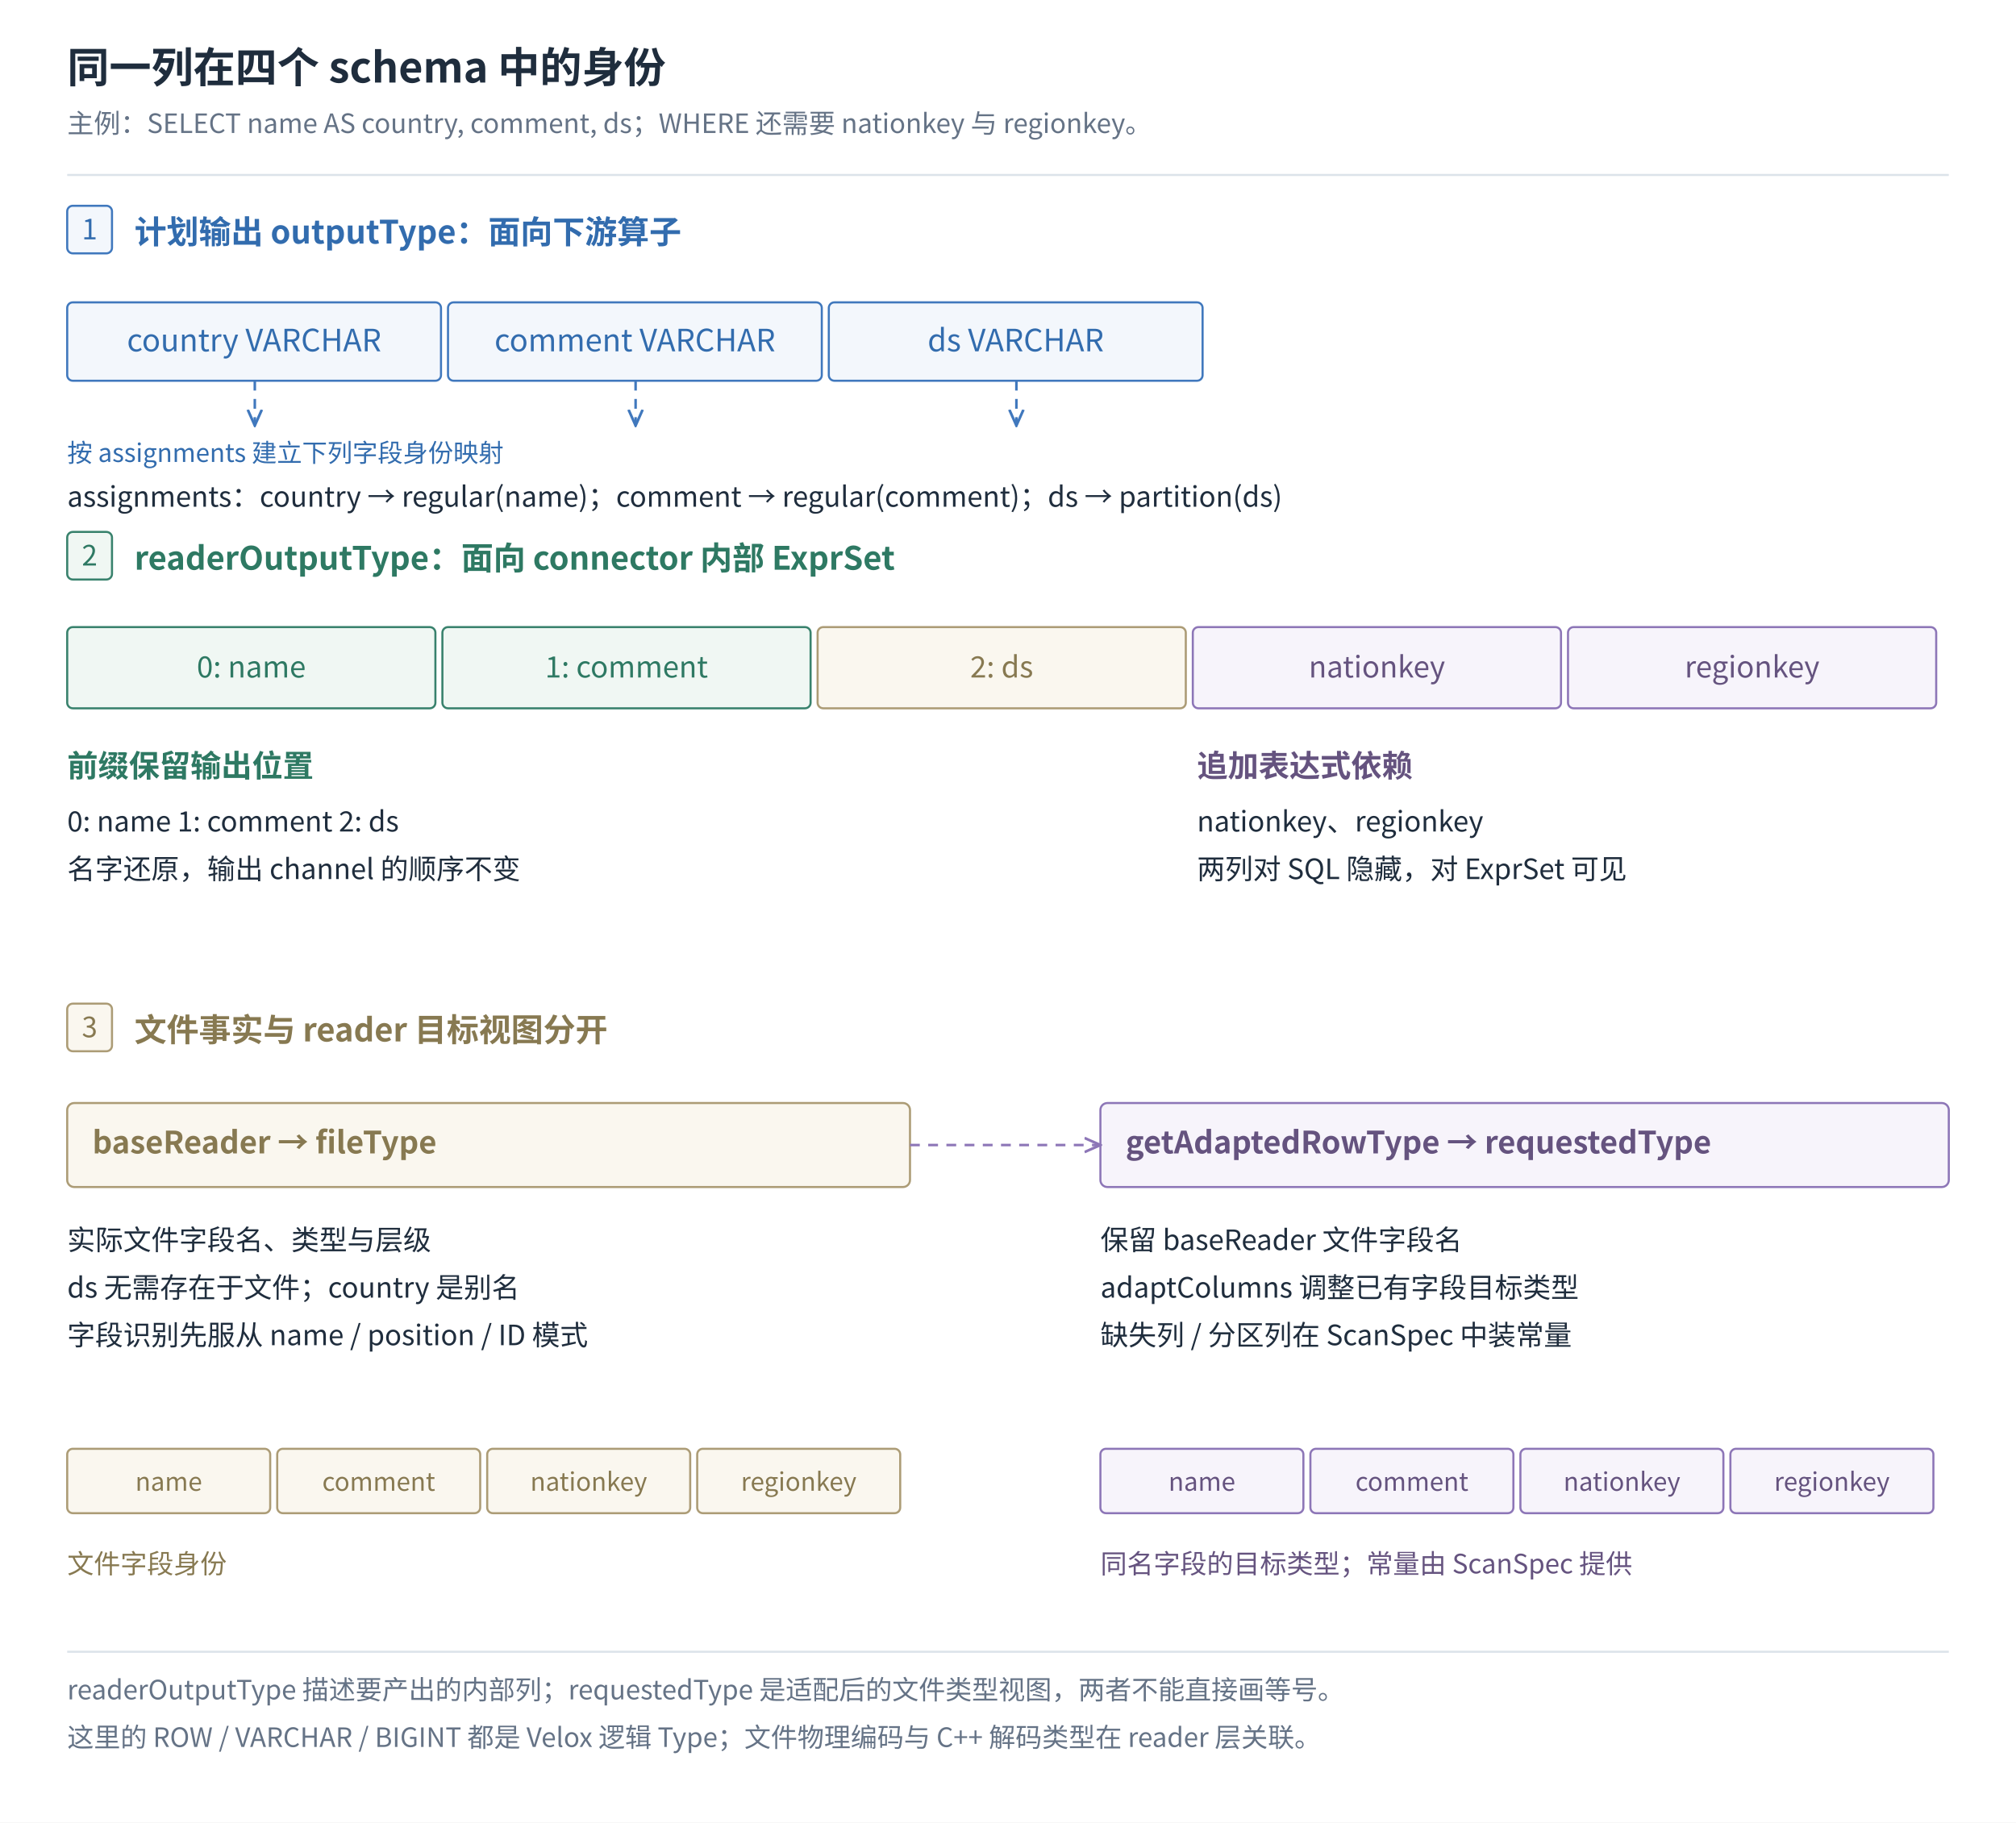
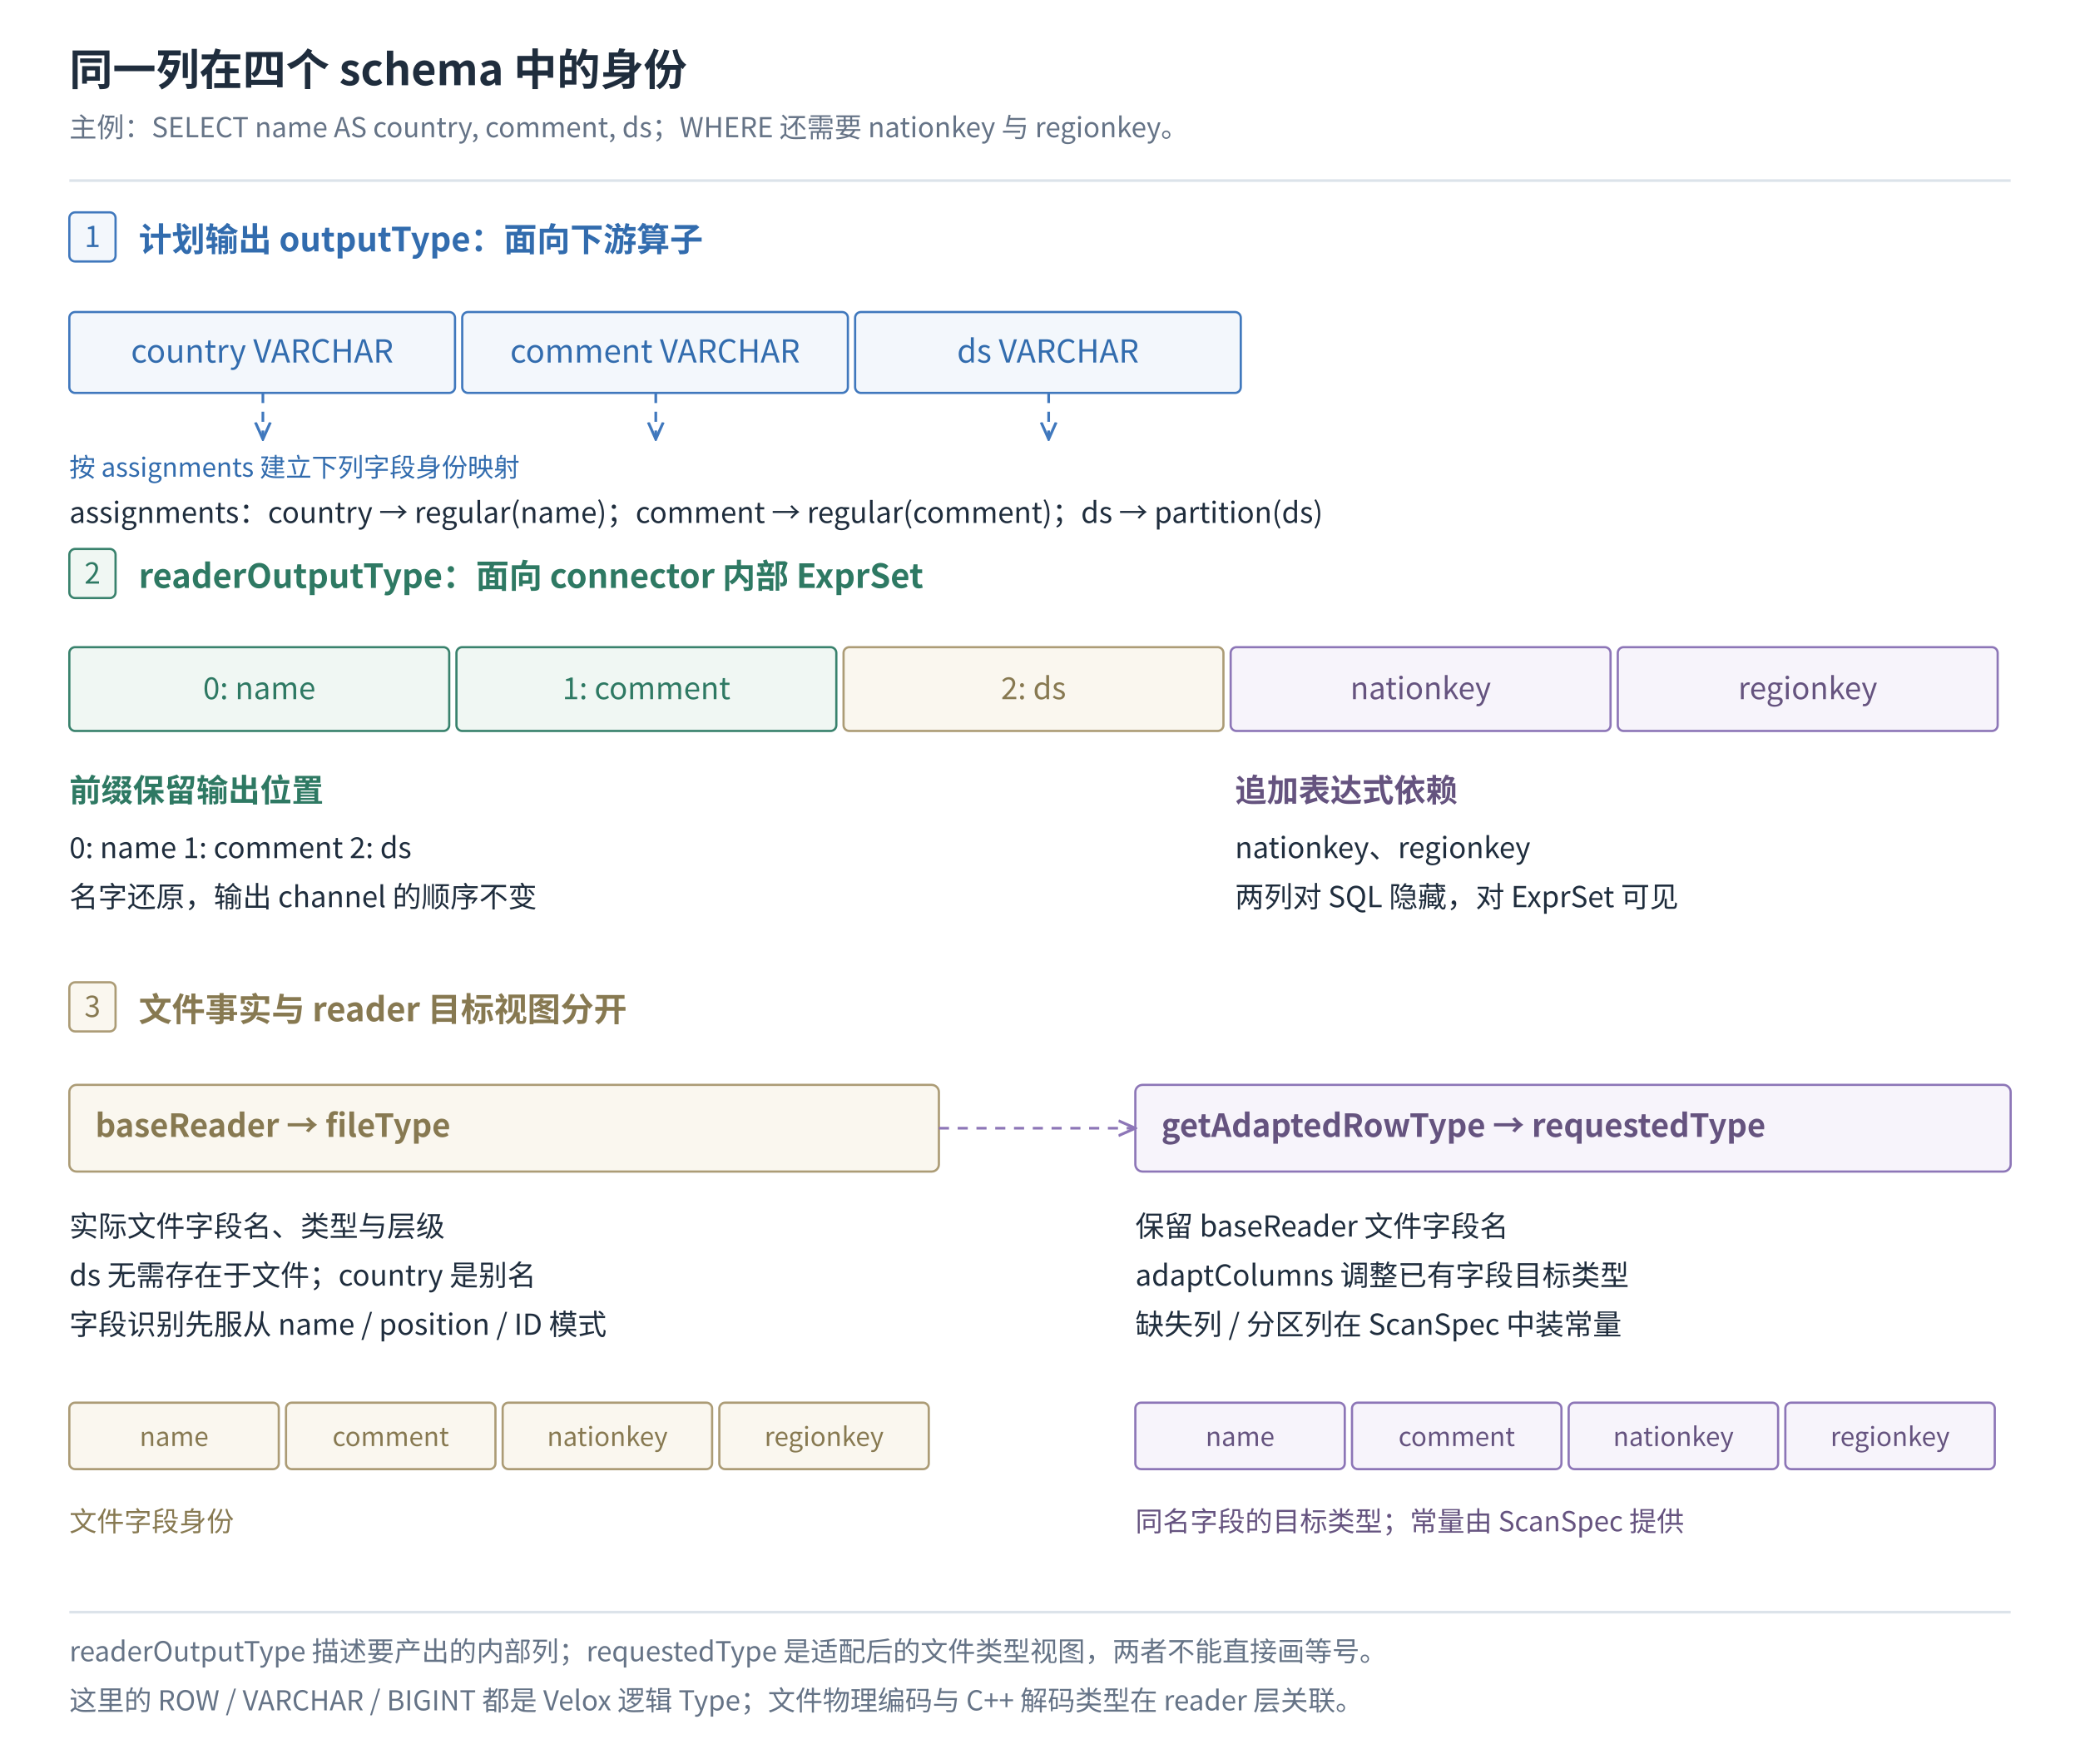
- <svg xmlns="http://www.w3.org/2000/svg" width="1440" height="1302" viewBox="0 0 1440 1302" role="img">
+ <svg xmlns="http://www.w3.org/2000/svg" width="1440" height="1221" viewBox="0 0 1440 1221" role="img">
  <defs>
    <marker id="a-ink" viewBox="0 0 10 10" refX="9" refY="5" markerWidth="7" markerHeight="7" orient="auto-start-reverse">
      <path d="M 0 1 L 9 5 L 0 9" fill="none" stroke="#1f2d3d" stroke-width="1.5" />
    </marker>
    <marker id="a-muted" viewBox="0 0 10 10" refX="9" refY="5" markerWidth="7" markerHeight="7" orient="auto-start-reverse">
      <path d="M 0 1 L 9 5 L 0 9" fill="none" stroke="#657386" stroke-width="1.5" />
    </marker>
    <marker id="a-line" viewBox="0 0 10 10" refX="9" refY="5" markerWidth="7" markerHeight="7" orient="auto-start-reverse">
      <path d="M 0 1 L 9 5 L 0 9" fill="none" stroke="#dce3ea" stroke-width="1.5" />
    </marker>
    <marker id="a-blue" viewBox="0 0 10 10" refX="9" refY="5" markerWidth="7" markerHeight="7" orient="auto-start-reverse">
      <path d="M 0 1 L 9 5 L 0 9" fill="none" stroke="#4078bd" stroke-width="1.5" />
    </marker>
    <marker id="a-green" viewBox="0 0 10 10" refX="9" refY="5" markerWidth="7" markerHeight="7" orient="auto-start-reverse">
      <path d="M 0 1 L 9 5 L 0 9" fill="none" stroke="#39826d" stroke-width="1.5" />
    </marker>
    <marker id="a-purple" viewBox="0 0 10 10" refX="9" refY="5" markerWidth="7" markerHeight="7" orient="auto-start-reverse">
      <path d="M 0 1 L 9 5 L 0 9" fill="none" stroke="#8d76b7" stroke-width="1.5" />
    </marker>
    <marker id="a-warm" viewBox="0 0 10 10" refX="9" refY="5" markerWidth="7" markerHeight="7" orient="auto-start-reverse">
      <path d="M 0 1 L 9 5 L 0 9" fill="none" stroke="#ac9c76" stroke-width="1.5" />
    </marker>
    <marker id="a-red" viewBox="0 0 10 10" refX="9" refY="5" markerWidth="7" markerHeight="7" orient="auto-start-reverse">
      <path d="M 0 1 L 9 5 L 0 9" fill="none" stroke="#a95f64" stroke-width="1.5" />
    </marker>
    <marker id="a-teal" viewBox="0 0 10 10" refX="9" refY="5" markerWidth="7" markerHeight="7" orient="auto-start-reverse">
      <path d="M 0 1 L 9 5 L 0 9" fill="none" stroke="#3e8580" stroke-width="1.5" />
    </marker>
  </defs>
-   <rect width="1440" height="1302" fill="white" />
+   <rect width="1440" height="1238" fill="white" />
  <text x="48" y="59" font-family="Noto Sans SC, Noto Sans CJK SC, Inter, Arial, sans-serif" font-size="30" fill="#1f2d3d" font-weight="600" text-anchor="start">同一列在四个 schema 中的身份</text>
  <text x="48" y="95" font-family="Noto Sans SC, Noto Sans CJK SC, Inter, Arial, sans-serif" font-size="19" fill="#657386" font-weight="400" text-anchor="start">主例：SELECT name AS country, comment, ds；WHERE 还需要 nationkey 与 regionkey。</text>
-   <line x1="48" y1="125" x2="1392" y2="125" stroke="#dce3ea" stroke-width="1.5" />
-   <rect x="48" y="147" width="32" height="34" rx="4" fill="#f3f7fc" stroke="#4078bd" stroke-width="1.5" />
-   <text x="64.0" y="171.0" font-family="Noto Sans SC, Noto Sans CJK SC, Inter, Arial, sans-serif" font-size="20" fill="#326cae" font-weight="400" text-anchor="middle">1</text>
+   <line x1="48" y1="125" x2="1392" y2="125" stroke="#dce3ea" stroke-width="1.85" />
+   <rect x="48" y="147" width="32" height="34" rx="4" fill="#f3f7fc" stroke="#4078bd" stroke-width="1.55" />
+   <text x="64.0" y="171" font-family="Noto Sans SC, Noto Sans CJK SC, Inter, Arial, sans-serif" font-size="20" fill="#326cae" font-weight="400" text-anchor="middle">1</text>
  <text x="96" y="174" font-family="Noto Sans SC, Noto Sans CJK SC, Inter, Arial, sans-serif" font-size="23" fill="#326cae" font-weight="600" text-anchor="start">计划输出 outputType：面向下游算子</text>
-   <rect x="48" y="216" width="267" height="56" rx="4" fill="#f3f7fc" stroke="#4078bd" stroke-width="1.5" />
-   <text x="181.5" y="251.0" font-family="Noto Sans SC, Noto Sans CJK SC, Inter, Arial, sans-serif" font-size="22" fill="#326cae" font-weight="400" text-anchor="middle">country VARCHAR</text>
-   <rect x="320" y="216" width="267" height="56" rx="4" fill="#f3f7fc" stroke="#4078bd" stroke-width="1.5" />
-   <text x="453.5" y="251.0" font-family="Noto Sans SC, Noto Sans CJK SC, Inter, Arial, sans-serif" font-size="22" fill="#326cae" font-weight="400" text-anchor="middle">comment VARCHAR</text>
-   <rect x="592" y="216" width="267" height="56" rx="4" fill="#f3f7fc" stroke="#4078bd" stroke-width="1.5" />
-   <text x="725.5" y="251.0" font-family="Noto Sans SC, Noto Sans CJK SC, Inter, Arial, sans-serif" font-size="22" fill="#326cae" font-weight="400" text-anchor="middle">ds VARCHAR</text>
+   <rect x="48" y="216" width="267" height="56" rx="4" fill="#f3f7fc" stroke="#4078bd" stroke-width="1.55" />
+   <text x="181.5" y="251" font-family="Noto Sans SC, Noto Sans CJK SC, Inter, Arial, sans-serif" font-size="22" fill="#326cae" font-weight="400" text-anchor="middle">country VARCHAR</text>
+   <rect x="320" y="216" width="267" height="56" rx="4" fill="#f3f7fc" stroke="#4078bd" stroke-width="1.55" />
+   <text x="453.5" y="251" font-family="Noto Sans SC, Noto Sans CJK SC, Inter, Arial, sans-serif" font-size="22" fill="#326cae" font-weight="400" text-anchor="middle">comment VARCHAR</text>
+   <rect x="592" y="216" width="267" height="56" rx="4" fill="#f3f7fc" stroke="#4078bd" stroke-width="1.55" />
+   <text x="725.5" y="251" font-family="Noto Sans SC, Noto Sans CJK SC, Inter, Arial, sans-serif" font-size="22" fill="#326cae" font-weight="400" text-anchor="middle">ds VARCHAR</text>
  <text x="48" y="362" font-family="Noto Sans SC, Noto Sans CJK SC, Inter, Arial, sans-serif" font-size="20" fill="#1f2d3d" font-weight="400" text-anchor="start">assignments：country → regular(name)；comment → regular(comment)；ds → partition(ds)</text>
-   <rect x="48" y="380" width="32" height="34" rx="4" fill="#f0f7f3" stroke="#39826d" stroke-width="1.5" />
-   <text x="64.0" y="404.0" font-family="Noto Sans SC, Noto Sans CJK SC, Inter, Arial, sans-serif" font-size="20" fill="#2e7963" font-weight="400" text-anchor="middle">2</text>
+   <rect x="48" y="380" width="32" height="34" rx="4" fill="#f0f7f3" stroke="#39826d" stroke-width="1.55" />
+   <text x="64.0" y="404" font-family="Noto Sans SC, Noto Sans CJK SC, Inter, Arial, sans-serif" font-size="20" fill="#2e7963" font-weight="400" text-anchor="middle">2</text>
  <text x="96" y="407" font-family="Noto Sans SC, Noto Sans CJK SC, Inter, Arial, sans-serif" font-size="23" fill="#2e7963" font-weight="600" text-anchor="start">readerOutputType：面向 connector 内部 ExprSet</text>
-   <rect x="48" y="448" width="263" height="58" rx="4" fill="#f0f7f3" stroke="#39826d" stroke-width="1.5" />
-   <text x="179.5" y="484.0" font-family="Noto Sans SC, Noto Sans CJK SC, Inter, Arial, sans-serif" font-size="21" fill="#2e7963" font-weight="400" text-anchor="middle">0: name</text>
-   <rect x="316" y="448" width="263" height="58" rx="4" fill="#f0f7f3" stroke="#39826d" stroke-width="1.5" />
-   <text x="447.5" y="484.0" font-family="Noto Sans SC, Noto Sans CJK SC, Inter, Arial, sans-serif" font-size="21" fill="#2e7963" font-weight="400" text-anchor="middle">1: comment</text>
-   <rect x="584" y="448" width="263" height="58" rx="4" fill="#faf7ef" stroke="#ac9c76" stroke-width="1.5" />
-   <text x="715.5" y="484.0" font-family="Noto Sans SC, Noto Sans CJK SC, Inter, Arial, sans-serif" font-size="21" fill="#877951" font-weight="400" text-anchor="middle">2: ds</text>
-   <rect x="852" y="448" width="263" height="58" rx="4" fill="#f7f4fb" stroke="#8d76b7" stroke-width="1.5" />
-   <text x="983.5" y="484.0" font-family="Noto Sans SC, Noto Sans CJK SC, Inter, Arial, sans-serif" font-size="21" fill="#65537f" font-weight="400" text-anchor="middle">nationkey</text>
-   <rect x="1120" y="448" width="263" height="58" rx="4" fill="#f7f4fb" stroke="#8d76b7" stroke-width="1.5" />
-   <text x="1251.5" y="484.0" font-family="Noto Sans SC, Noto Sans CJK SC, Inter, Arial, sans-serif" font-size="21" fill="#65537f" font-weight="400" text-anchor="middle">regionkey</text>
+   <rect x="48" y="448" width="263" height="58" rx="4" fill="#f0f7f3" stroke="#39826d" stroke-width="1.55" />
+   <text x="179.5" y="484" font-family="Noto Sans SC, Noto Sans CJK SC, Inter, Arial, sans-serif" font-size="21" fill="#2e7963" font-weight="400" text-anchor="middle">0: name</text>
+   <rect x="316" y="448" width="263" height="58" rx="4" fill="#f0f7f3" stroke="#39826d" stroke-width="1.55" />
+   <text x="447.5" y="484" font-family="Noto Sans SC, Noto Sans CJK SC, Inter, Arial, sans-serif" font-size="21" fill="#2e7963" font-weight="400" text-anchor="middle">1: comment</text>
+   <rect x="584" y="448" width="263" height="58" rx="4" fill="#faf7ef" stroke="#ac9c76" stroke-width="1.55" />
+   <text x="715.5" y="484" font-family="Noto Sans SC, Noto Sans CJK SC, Inter, Arial, sans-serif" font-size="21" fill="#877951" font-weight="400" text-anchor="middle">2: ds</text>
+   <rect x="852" y="448" width="263" height="58" rx="4" fill="#f7f4fb" stroke="#8d76b7" stroke-width="1.55" />
+   <text x="983.5" y="484" font-family="Noto Sans SC, Noto Sans CJK SC, Inter, Arial, sans-serif" font-size="21" fill="#65537f" font-weight="400" text-anchor="middle">nationkey</text>
+   <rect x="1120" y="448" width="263" height="58" rx="4" fill="#f7f4fb" stroke="#8d76b7" stroke-width="1.55" />
+   <text x="1251.5" y="484" font-family="Noto Sans SC, Noto Sans CJK SC, Inter, Arial, sans-serif" font-size="21" fill="#65537f" font-weight="400" text-anchor="middle">regionkey</text>
  <text x="48" y="555" font-family="Noto Sans SC, Noto Sans CJK SC, Inter, Arial, sans-serif" font-size="22" fill="#2e7963" font-weight="600" text-anchor="start">前缀保留输出位置</text>
  <text x="48" y="594" font-family="Noto Sans SC, Noto Sans CJK SC, Inter, Arial, sans-serif" font-size="20" fill="#1f2d3d" font-weight="400" text-anchor="start">0: name   1: comment   2: ds</text>
  <text x="48" y="628" font-family="Noto Sans SC, Noto Sans CJK SC, Inter, Arial, sans-serif" font-size="20" fill="#1f2d3d" font-weight="400" text-anchor="start">名字还原，输出 channel 的顺序不变</text>
  <text x="855" y="555" font-family="Noto Sans SC, Noto Sans CJK SC, Inter, Arial, sans-serif" font-size="22" fill="#65537f" font-weight="600" text-anchor="start">追加表达式依赖</text>
  <text x="855" y="594" font-family="Noto Sans SC, Noto Sans CJK SC, Inter, Arial, sans-serif" font-size="20" fill="#1f2d3d" font-weight="400" text-anchor="start">nationkey、regionkey</text>
  <text x="855" y="628" font-family="Noto Sans SC, Noto Sans CJK SC, Inter, Arial, sans-serif" font-size="20" fill="#1f2d3d" font-weight="400" text-anchor="start">两列对 SQL 隐藏，对 ExprSet 可见</text>
-   <polyline points="182,272 182,304" fill="none" stroke="#4078bd" stroke-width="1.8" stroke-dasharray="7 6" marker-end="url(#a-blue)" />
-   <polyline points="454,272 454,304" fill="none" stroke="#4078bd" stroke-width="1.8" stroke-dasharray="7 6" marker-end="url(#a-blue)" />
-   <polyline points="726,272 726,304" fill="none" stroke="#4078bd" stroke-width="1.8" stroke-dasharray="7 6" marker-end="url(#a-blue)" />
+   <polyline points="182,272 182,304" fill="none" stroke="#4078bd" stroke-width="1.85" stroke-dasharray="7 6" marker-end="url(#a-blue)" />
+   <polyline points="454,272 454,304" fill="none" stroke="#4078bd" stroke-width="1.85" stroke-dasharray="7 6" marker-end="url(#a-blue)" />
+   <polyline points="726,272 726,304" fill="none" stroke="#4078bd" stroke-width="1.85" stroke-dasharray="7 6" marker-end="url(#a-blue)" />
  <text x="48" y="330" font-family="Noto Sans SC, Noto Sans CJK SC, Inter, Arial, sans-serif" font-size="18" fill="#326cae" font-weight="400" text-anchor="start">按 assignments 建立下列字段身份映射</text>
-   <rect x="48" y="717" width="32" height="34" rx="4" fill="#faf7ef" stroke="#ac9c76" stroke-width="1.5" />
-   <text x="64.0" y="741.0" font-family="Noto Sans SC, Noto Sans CJK SC, Inter, Arial, sans-serif" font-size="20" fill="#877951" font-weight="400" text-anchor="middle">3</text>
-   <text x="96" y="744" font-family="Noto Sans SC, Noto Sans CJK SC, Inter, Arial, sans-serif" font-size="23" fill="#877951" font-weight="600" text-anchor="start">文件事实与 reader 目标视图分开</text>
-   <rect x="48" y="788" width="602" height="60" rx="5" fill="#faf7ef" stroke="#ac9c76" stroke-width="1.5" />
-   <text x="66" y="824" font-family="Noto Sans SC, Noto Sans CJK SC, Inter, Arial, sans-serif" font-size="22" fill="#877951" font-weight="600" text-anchor="start">baseReader → fileType</text>
-   <text x="48" y="893" font-family="Noto Sans SC, Noto Sans CJK SC, Inter, Arial, sans-serif" font-size="20" fill="#1f2d3d" font-weight="400" text-anchor="start">实际文件字段名、类型与层级</text>
-   <text x="48" y="927" font-family="Noto Sans SC, Noto Sans CJK SC, Inter, Arial, sans-serif" font-size="20" fill="#1f2d3d" font-weight="400" text-anchor="start">ds 无需存在于文件；country 是别名</text>
-   <text x="48" y="961" font-family="Noto Sans SC, Noto Sans CJK SC, Inter, Arial, sans-serif" font-size="20" fill="#1f2d3d" font-weight="400" text-anchor="start">字段识别先服从 name / position / ID 模式</text>
-   <rect x="786" y="788" width="606" height="60" rx="5" fill="#f7f4fb" stroke="#8d76b7" stroke-width="1.5" />
-   <text x="804" y="824" font-family="Noto Sans SC, Noto Sans CJK SC, Inter, Arial, sans-serif" font-size="22" fill="#65537f" font-weight="600" text-anchor="start">getAdaptedRowType → requestedType</text>
-   <text x="786" y="893" font-family="Noto Sans SC, Noto Sans CJK SC, Inter, Arial, sans-serif" font-size="20" fill="#1f2d3d" font-weight="400" text-anchor="start">保留 baseReader 文件字段名</text>
-   <text x="786" y="927" font-family="Noto Sans SC, Noto Sans CJK SC, Inter, Arial, sans-serif" font-size="20" fill="#1f2d3d" font-weight="400" text-anchor="start">adaptColumns 调整已有字段目标类型</text>
-   <text x="786" y="961" font-family="Noto Sans SC, Noto Sans CJK SC, Inter, Arial, sans-serif" font-size="20" fill="#1f2d3d" font-weight="400" text-anchor="start">缺失列 / 分区列在 ScanSpec 中装常量</text>
-   <polyline points="650,818 786,818" fill="none" stroke="#8d76b7" stroke-width="1.8" stroke-dasharray="7 6" marker-end="url(#a-purple)" />
-   <rect x="48" y="1035" width="145" height="46" rx="4" fill="#faf7ef" stroke="#ac9c76" stroke-width="1.5" />
-   <text x="120.5" y="1065.0" font-family="Noto Sans SC, Noto Sans CJK SC, Inter, Arial, sans-serif" font-size="18" fill="#877951" font-weight="400" text-anchor="middle">name</text>
-   <rect x="198" y="1035" width="145" height="46" rx="4" fill="#faf7ef" stroke="#ac9c76" stroke-width="1.5" />
-   <text x="270.5" y="1065.0" font-family="Noto Sans SC, Noto Sans CJK SC, Inter, Arial, sans-serif" font-size="18" fill="#877951" font-weight="400" text-anchor="middle">comment</text>
-   <rect x="348" y="1035" width="145" height="46" rx="4" fill="#faf7ef" stroke="#ac9c76" stroke-width="1.5" />
-   <text x="420.5" y="1065.0" font-family="Noto Sans SC, Noto Sans CJK SC, Inter, Arial, sans-serif" font-size="18" fill="#877951" font-weight="400" text-anchor="middle">nationkey</text>
-   <rect x="498" y="1035" width="145" height="46" rx="4" fill="#faf7ef" stroke="#ac9c76" stroke-width="1.5" />
-   <text x="570.5" y="1065.0" font-family="Noto Sans SC, Noto Sans CJK SC, Inter, Arial, sans-serif" font-size="18" fill="#877951" font-weight="400" text-anchor="middle">regionkey</text>
-   <rect x="786" y="1035" width="145" height="46" rx="4" fill="#f7f4fb" stroke="#8d76b7" stroke-width="1.5" />
-   <text x="858.5" y="1065.0" font-family="Noto Sans SC, Noto Sans CJK SC, Inter, Arial, sans-serif" font-size="18" fill="#65537f" font-weight="400" text-anchor="middle">name</text>
-   <rect x="936" y="1035" width="145" height="46" rx="4" fill="#f7f4fb" stroke="#8d76b7" stroke-width="1.5" />
-   <text x="1008.5" y="1065.0" font-family="Noto Sans SC, Noto Sans CJK SC, Inter, Arial, sans-serif" font-size="18" fill="#65537f" font-weight="400" text-anchor="middle">comment</text>
-   <rect x="1086" y="1035" width="145" height="46" rx="4" fill="#f7f4fb" stroke="#8d76b7" stroke-width="1.5" />
-   <text x="1158.5" y="1065.0" font-family="Noto Sans SC, Noto Sans CJK SC, Inter, Arial, sans-serif" font-size="18" fill="#65537f" font-weight="400" text-anchor="middle">nationkey</text>
-   <rect x="1236" y="1035" width="145" height="46" rx="4" fill="#f7f4fb" stroke="#8d76b7" stroke-width="1.5" />
-   <text x="1308.5" y="1065.0" font-family="Noto Sans SC, Noto Sans CJK SC, Inter, Arial, sans-serif" font-size="18" fill="#65537f" font-weight="400" text-anchor="middle">regionkey</text>
-   <text x="48" y="1124" font-family="Noto Sans SC, Noto Sans CJK SC, Inter, Arial, sans-serif" font-size="19" fill="#877951" font-weight="400" text-anchor="start">文件字段身份</text>
-   <text x="786" y="1124" font-family="Noto Sans SC, Noto Sans CJK SC, Inter, Arial, sans-serif" font-size="19" fill="#65537f" font-weight="400" text-anchor="start">同名字段的目标类型；常量由 ScanSpec 提供</text>
-   <line x1="48" y1="1180" x2="1392" y2="1180" stroke="#dce3ea" stroke-width="1.5" />
-   <text x="48" y="1214" font-family="Noto Sans SC, Noto Sans CJK SC, Inter, Arial, sans-serif" font-size="19" fill="#657386" font-weight="400" text-anchor="start">readerOutputType 描述要产出的内部列；requestedType 是适配后的文件类型视图，两者不能直接画等号。</text>
-   <text x="48" y="1248" font-family="Noto Sans SC, Noto Sans CJK SC, Inter, Arial, sans-serif" font-size="19" fill="#657386" font-weight="400" text-anchor="start">这里的 ROW / VARCHAR / BIGINT 都是 Velox 逻辑 Type；文件物理编码与 C++ 解码类型在 reader 层关联。</text>
+   <rect x="48" y="680" width="32" height="34" rx="4" fill="#faf7ef" stroke="#ac9c76" stroke-width="1.55" />
+   <text x="64.0" y="704" font-family="Noto Sans SC, Noto Sans CJK SC, Inter, Arial, sans-serif" font-size="20" fill="#877951" font-weight="400" text-anchor="middle">3</text>
+   <text x="96" y="707" font-family="Noto Sans SC, Noto Sans CJK SC, Inter, Arial, sans-serif" font-size="23" fill="#877951" font-weight="600" text-anchor="start">文件事实与 reader 目标视图分开</text>
+   <rect x="48" y="751" width="602" height="60" rx="5" fill="#faf7ef" stroke="#ac9c76" stroke-width="1.55" />
+   <text x="66" y="787" font-family="Noto Sans SC, Noto Sans CJK SC, Inter, Arial, sans-serif" font-size="22" fill="#877951" font-weight="600" text-anchor="start">baseReader → fileType</text>
+   <text x="48" y="856" font-family="Noto Sans SC, Noto Sans CJK SC, Inter, Arial, sans-serif" font-size="20" fill="#1f2d3d" font-weight="400" text-anchor="start">实际文件字段名、类型与层级</text>
+   <text x="48" y="890" font-family="Noto Sans SC, Noto Sans CJK SC, Inter, Arial, sans-serif" font-size="20" fill="#1f2d3d" font-weight="400" text-anchor="start">ds 无需存在于文件；country 是别名</text>
+   <text x="48" y="924" font-family="Noto Sans SC, Noto Sans CJK SC, Inter, Arial, sans-serif" font-size="20" fill="#1f2d3d" font-weight="400" text-anchor="start">字段识别先服从 name / position / ID 模式</text>
+   <rect x="786" y="751" width="606" height="60" rx="5" fill="#f7f4fb" stroke="#8d76b7" stroke-width="1.55" />
+   <text x="804" y="787" font-family="Noto Sans SC, Noto Sans CJK SC, Inter, Arial, sans-serif" font-size="22" fill="#65537f" font-weight="600" text-anchor="start">getAdaptedRowType → requestedType</text>
+   <text x="786" y="856" font-family="Noto Sans SC, Noto Sans CJK SC, Inter, Arial, sans-serif" font-size="20" fill="#1f2d3d" font-weight="400" text-anchor="start">保留 baseReader 文件字段名</text>
+   <text x="786" y="890" font-family="Noto Sans SC, Noto Sans CJK SC, Inter, Arial, sans-serif" font-size="20" fill="#1f2d3d" font-weight="400" text-anchor="start">adaptColumns 调整已有字段目标类型</text>
+   <text x="786" y="924" font-family="Noto Sans SC, Noto Sans CJK SC, Inter, Arial, sans-serif" font-size="20" fill="#1f2d3d" font-weight="400" text-anchor="start">缺失列 / 分区列在 ScanSpec 中装常量</text>
+   <polyline points="650,781 786,781" fill="none" stroke="#8d76b7" stroke-width="1.85" stroke-dasharray="7 6" marker-end="url(#a-purple)" />
+   <rect x="48" y="971" width="145" height="46" rx="4" fill="#faf7ef" stroke="#ac9c76" stroke-width="1.55" />
+   <text x="120.5" y="1001" font-family="Noto Sans SC, Noto Sans CJK SC, Inter, Arial, sans-serif" font-size="18" fill="#877951" font-weight="400" text-anchor="middle">name</text>
+   <rect x="198" y="971" width="145" height="46" rx="4" fill="#faf7ef" stroke="#ac9c76" stroke-width="1.55" />
+   <text x="270.5" y="1001" font-family="Noto Sans SC, Noto Sans CJK SC, Inter, Arial, sans-serif" font-size="18" fill="#877951" font-weight="400" text-anchor="middle">comment</text>
+   <rect x="348" y="971" width="145" height="46" rx="4" fill="#faf7ef" stroke="#ac9c76" stroke-width="1.55" />
+   <text x="420.5" y="1001" font-family="Noto Sans SC, Noto Sans CJK SC, Inter, Arial, sans-serif" font-size="18" fill="#877951" font-weight="400" text-anchor="middle">nationkey</text>
+   <rect x="498" y="971" width="145" height="46" rx="4" fill="#faf7ef" stroke="#ac9c76" stroke-width="1.55" />
+   <text x="570.5" y="1001" font-family="Noto Sans SC, Noto Sans CJK SC, Inter, Arial, sans-serif" font-size="18" fill="#877951" font-weight="400" text-anchor="middle">regionkey</text>
+   <rect x="786" y="971" width="145" height="46" rx="4" fill="#f7f4fb" stroke="#8d76b7" stroke-width="1.55" />
+   <text x="858.5" y="1001" font-family="Noto Sans SC, Noto Sans CJK SC, Inter, Arial, sans-serif" font-size="18" fill="#65537f" font-weight="400" text-anchor="middle">name</text>
+   <rect x="936" y="971" width="145" height="46" rx="4" fill="#f7f4fb" stroke="#8d76b7" stroke-width="1.55" />
+   <text x="1008.5" y="1001" font-family="Noto Sans SC, Noto Sans CJK SC, Inter, Arial, sans-serif" font-size="18" fill="#65537f" font-weight="400" text-anchor="middle">comment</text>
+   <rect x="1086" y="971" width="145" height="46" rx="4" fill="#f7f4fb" stroke="#8d76b7" stroke-width="1.55" />
+   <text x="1158.5" y="1001" font-family="Noto Sans SC, Noto Sans CJK SC, Inter, Arial, sans-serif" font-size="18" fill="#65537f" font-weight="400" text-anchor="middle">nationkey</text>
+   <rect x="1236" y="971" width="145" height="46" rx="4" fill="#f7f4fb" stroke="#8d76b7" stroke-width="1.55" />
+   <text x="1308.5" y="1001" font-family="Noto Sans SC, Noto Sans CJK SC, Inter, Arial, sans-serif" font-size="18" fill="#65537f" font-weight="400" text-anchor="middle">regionkey</text>
+   <text x="48" y="1060" font-family="Noto Sans SC, Noto Sans CJK SC, Inter, Arial, sans-serif" font-size="19" fill="#877951" font-weight="400" text-anchor="start">文件字段身份</text>
+   <text x="786" y="1060" font-family="Noto Sans SC, Noto Sans CJK SC, Inter, Arial, sans-serif" font-size="19" fill="#65537f" font-weight="400" text-anchor="start">同名字段的目标类型；常量由 ScanSpec 提供</text>
+   <line x1="48" y1="1116" x2="1392" y2="1116" stroke="#dce3ea" stroke-width="1.85" />
+   <text x="48" y="1150" font-family="Noto Sans SC, Noto Sans CJK SC, Inter, Arial, sans-serif" font-size="19" fill="#657386" font-weight="400" text-anchor="start">readerOutputType 描述要产出的内部列；requestedType 是适配后的文件类型视图，两者不能直接画等号。</text>
+   <text x="48" y="1184" font-family="Noto Sans SC, Noto Sans CJK SC, Inter, Arial, sans-serif" font-size="19" fill="#657386" font-weight="400" text-anchor="start">这里的 ROW / VARCHAR / BIGINT 都是 Velox 逻辑 Type；文件物理编码与 C++ 解码类型在 reader 层关联。</text>
</svg>
